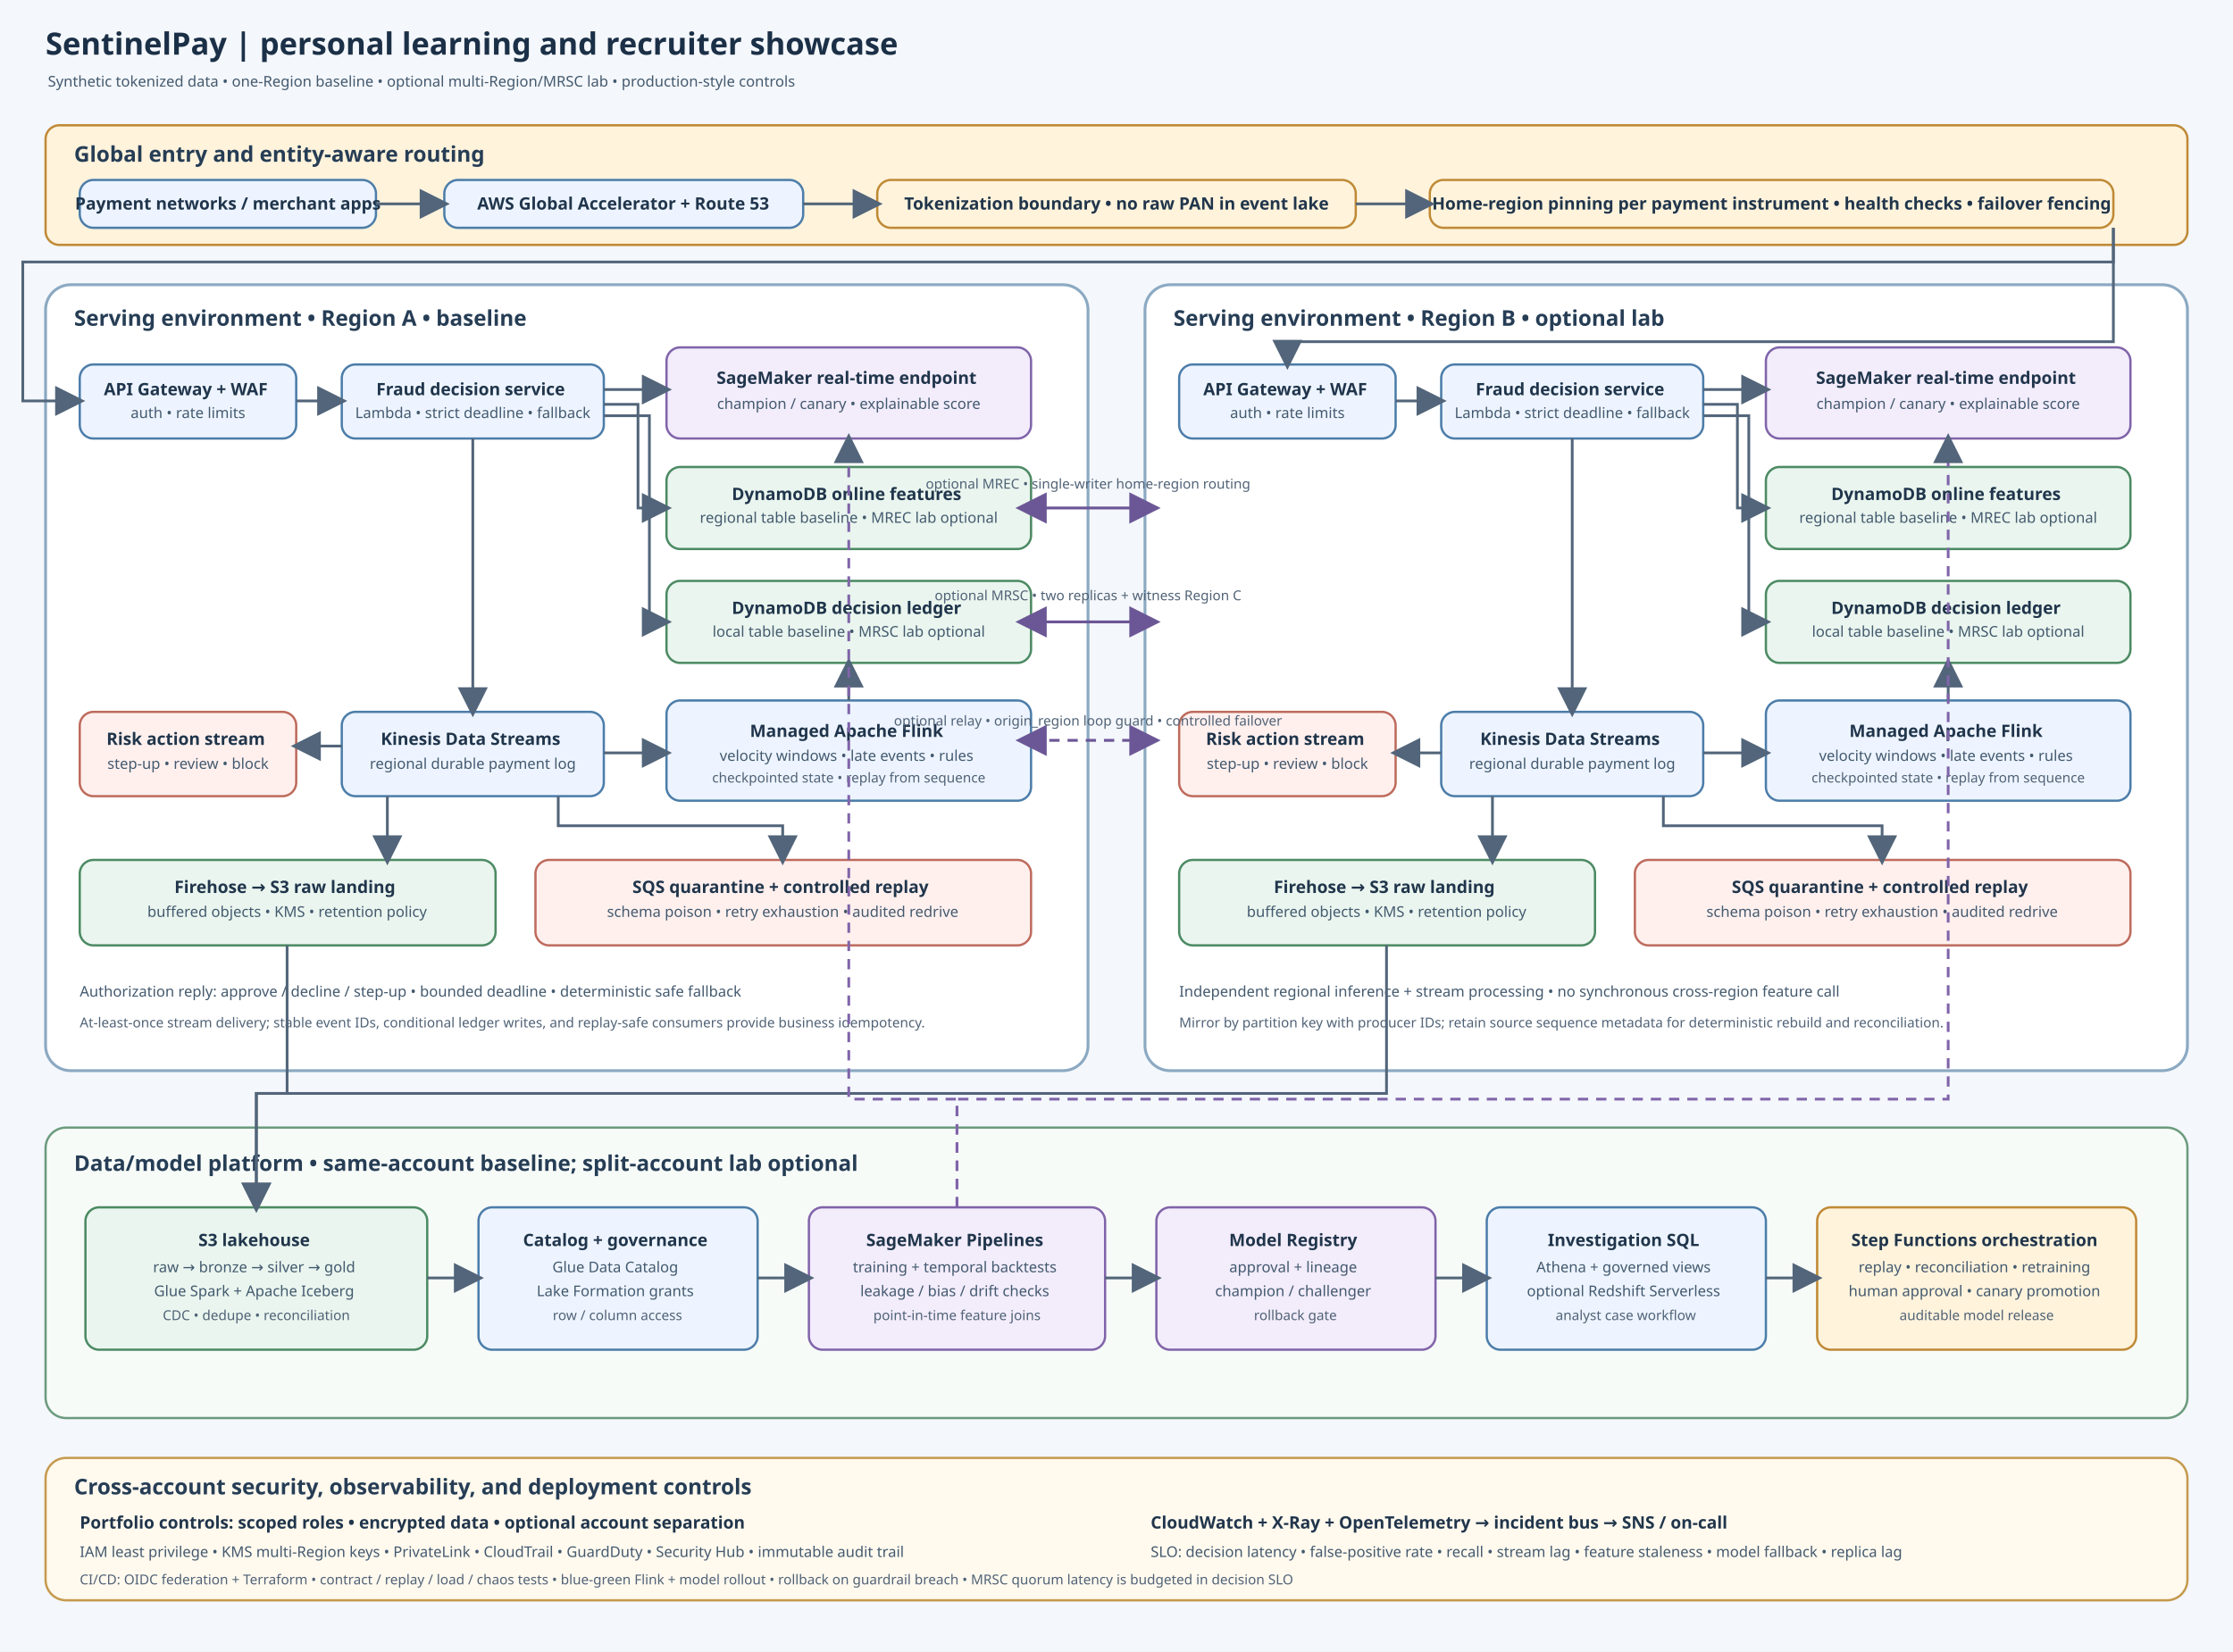
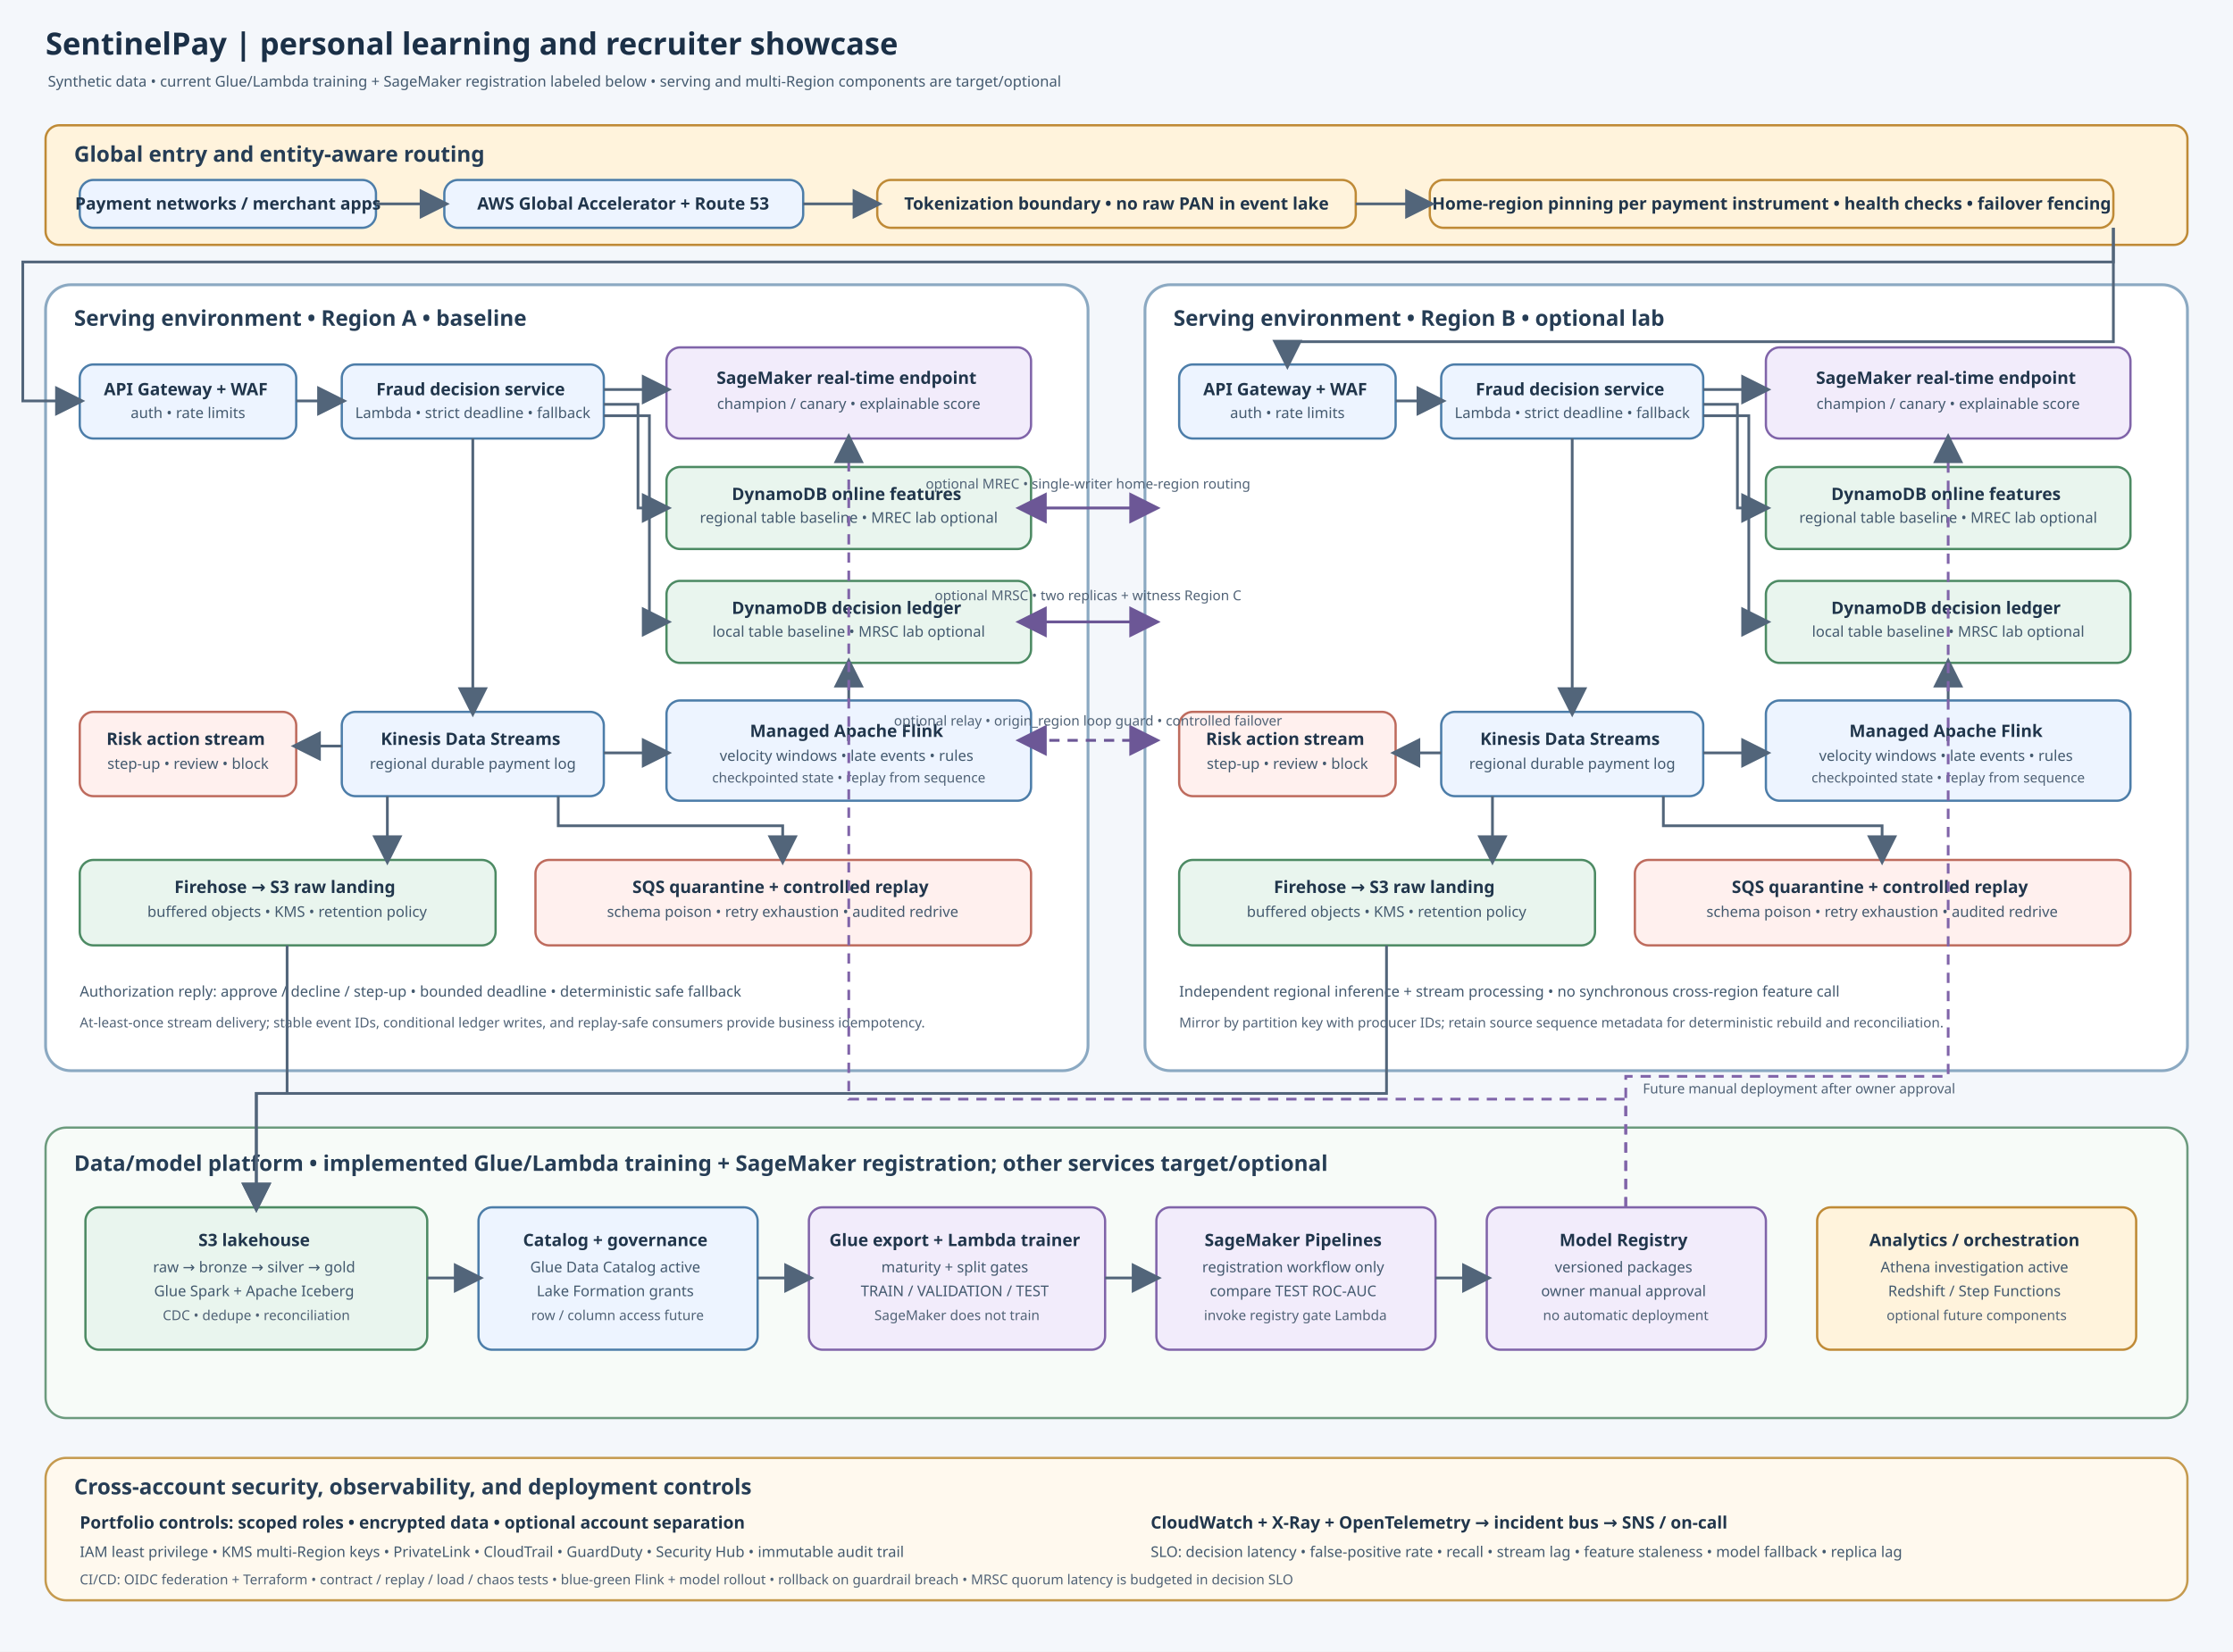
<svg xmlns="http://www.w3.org/2000/svg" width="1960" height="1450" viewBox="0 0 1960 1450" role="img" aria-labelledby="title desc">
  <defs>
    <marker id="arrow" markerWidth="11" markerHeight="11" refX="9" refY="5.5" orient="auto">
      <path d="M0,0 L11,5.5 L0,11 z" fill="#52657a" />
    </marker>
    <marker id="both" markerWidth="11" markerHeight="11" refX="5.5" refY="5.5" orient="auto-start-reverse">
      <path d="M0,0 L11,5.5 L0,11 z" fill="#6c5796" />
    </marker>
    <style>
      .bg{fill:#f4f7fb}.region{fill:#fff;stroke:#8ba9c2;stroke-width:2.5;rx:22}.platform{fill:#fff9ee;stroke:#c59a4e;stroke-width:2;rx:18}.datagroup{fill:#f7fbf8;stroke:#6c9b7e;stroke-width:2;rx:18}.card{fill:#edf4ff;stroke:#4c7da9;stroke-width:2;rx:12}.store{fill:#e9f5ee;stroke:#4c8a63;stroke-width:2;rx:12}.model{fill:#f2ecfb;stroke:#8064a9;stroke-width:2;rx:12}.ops{fill:#fff3dc;stroke:#bf8a36;stroke-width:2;rx:12}.danger{fill:#fff0ee;stroke:#be6b5d;stroke-width:2;rx:12}.h1{font:700 27px sans-serif;fill:#1b3047}.h2{font:700 19px sans-serif;fill:#263d55}.label{font:600 15px sans-serif;fill:#20354b}.small{font:13px sans-serif;fill:#43596e}.tiny{font:12px sans-serif;fill:#506276}.line{stroke:#52657a;stroke-width:2.4;fill:none;marker-end:url(#arrow)}.lineBoth{stroke:#6c5796;stroke-width:2.5;fill:none;marker-start:url(#both);marker-end:url(#both)}.dash{stroke-dasharray:9 7}.purple{stroke:#8064a9}.green{stroke:#4c8a63}
    </style>
  </defs>
  <rect class="bg" width="1960" height="1450" />
  <text x="40" y="48" class="h1">SentinelPay | personal learning and recruiter showcase</text>
-   <text x="42" y="76" class="small">Synthetic tokenized data • one-Region baseline • optional multi-Region/MRSC lab • production-style controls</text>
+   <text x="42" y="76" class="small">Synthetic data • current Glue/Lambda training + SageMaker registration labeled below • serving and multi-Region components are target/optional</text>
  <rect x="40" y="110" width="1880" height="105" class="ops" />
  <text x="65" y="142" class="h2">Global entry and entity-aware routing</text>
  <rect x="70" y="158" width="260" height="42" class="card" />
  <text x="200" y="184" text-anchor="middle" class="label">Payment networks / merchant apps</text>
  <rect x="390" y="158" width="315" height="42" class="card" />
  <text x="547" y="184" text-anchor="middle" class="label">AWS Global Accelerator + Route 53</text>
  <rect x="770" y="158" width="420" height="42" class="ops" />
  <text x="980" y="184" text-anchor="middle" class="label">Tokenization boundary • no raw PAN in event lake</text>
  <rect x="1255" y="158" width="600" height="42" class="ops" />
  <text x="1555" y="184" text-anchor="middle" class="label">Home-region pinning per payment instrument • health checks • failover fencing</text>
  <path d="M330 179 H390" class="line" />
  <path d="M705 179 H770" class="line" />
  <path d="M1190 179 H1255" class="line" />
  <rect x="40" y="250" width="915" height="690" class="region" />
  <text x="65" y="286" class="h2">Serving environment • Region A • baseline</text>
  <rect x="70" y="320" width="190" height="65" class="card" />
  <text x="165" y="347" text-anchor="middle" class="label">
    <tspan x="165">API Gateway + WAF</tspan>
    <tspan x="165" dy="20" class="small">auth • rate limits</tspan>
  </text>
  <rect x="300" y="320" width="230" height="65" class="card" />
  <text x="415" y="347" text-anchor="middle" class="label">
    <tspan x="415">Fraud decision service</tspan>
    <tspan x="415" dy="20" class="small">Lambda • strict deadline • fallback</tspan>
  </text>
  <rect x="585" y="305" width="320" height="80" class="model" />
  <text x="745" y="337" text-anchor="middle" class="label">
    <tspan x="745">SageMaker real-time endpoint</tspan>
    <tspan x="745" dy="22" class="small">champion / canary • explainable score</tspan>
  </text>
  <rect x="585" y="410" width="320" height="72" class="store" />
  <text x="745" y="439" text-anchor="middle" class="label">
    <tspan x="745">DynamoDB online features</tspan>
    <tspan x="745" dy="20" class="small">regional table baseline • MREC lab optional</tspan>
  </text>
  <rect x="585" y="510" width="320" height="72" class="store" />
  <text x="745" y="539" text-anchor="middle" class="label">
    <tspan x="745">DynamoDB decision ledger</tspan>
    <tspan x="745" dy="20" class="small">local table baseline • MRSC lab optional</tspan>
  </text>
  <path d="M260 352 H300" class="line" />
  <path d="M530 342 H585" class="line" />
  <path d="M530 355 H560 V446 H585" class="line" />
  <path d="M530 365 H570 V546 H585" class="line" />
  <rect x="300" y="625" width="230" height="74" class="card" />
  <text x="415" y="654" text-anchor="middle" class="label">
    <tspan x="415">Kinesis Data Streams</tspan>
    <tspan x="415" dy="21" class="small">regional durable payment log</tspan>
  </text>
  <rect x="70" y="625" width="190" height="74" class="danger" />
  <text x="165" y="654" text-anchor="middle" class="label">
    <tspan x="165">Risk action stream</tspan>
    <tspan x="165" dy="21" class="small">step-up • review • block</tspan>
  </text>
  <rect x="585" y="615" width="320" height="88" class="card" />
  <text x="745" y="647" text-anchor="middle" class="label">
    <tspan x="745">Managed Apache Flink</tspan>
    <tspan x="745" dy="21" class="small">velocity windows • late events • rules</tspan>
    <tspan x="745" dy="19" class="tiny">checkpointed state • replay from sequence</tspan>
  </text>
  <path d="M415 385 V625" class="line" />
  <path d="M300 655 H260" class="line" />
  <path d="M530 661 H585" class="line" />
  <path d="M745 615 V582" class="line" />
  <rect x="70" y="755" width="365" height="75" class="store" />
  <text x="252" y="784" text-anchor="middle" class="label">
    <tspan x="252">Firehose → S3 raw landing</tspan>
    <tspan x="252" dy="21" class="small">buffered objects • KMS • retention policy</tspan>
  </text>
  <rect x="470" y="755" width="435" height="75" class="danger" />
  <text x="687" y="784" text-anchor="middle" class="label">
    <tspan x="687">SQS quarantine + controlled replay</tspan>
    <tspan x="687" dy="21" class="small">schema poison • retry exhaustion • audited redrive</tspan>
  </text>
  <path d="M340 699 V755" class="line" />
  <path d="M490 699 V725 H687 V755" class="line" />
  <text x="70" y="875" class="small">Authorization reply: approve / decline / step-up • bounded deadline • deterministic safe fallback</text>
  <text x="70" y="902" class="tiny">At-least-once stream delivery; stable event IDs, conditional ledger writes, and replay-safe consumers provide business idempotency.</text>
  <rect x="1005" y="250" width="915" height="690" class="region" />
  <text x="1030" y="286" class="h2">Serving environment • Region B • optional lab</text>
  <rect x="1035" y="320" width="190" height="65" class="card" />
  <text x="1130" y="347" text-anchor="middle" class="label">
    <tspan x="1130">API Gateway + WAF</tspan>
    <tspan x="1130" dy="20" class="small">auth • rate limits</tspan>
  </text>
  <rect x="1265" y="320" width="230" height="65" class="card" />
  <text x="1380" y="347" text-anchor="middle" class="label">
    <tspan x="1380">Fraud decision service</tspan>
    <tspan x="1380" dy="20" class="small">Lambda • strict deadline • fallback</tspan>
  </text>
  <rect x="1550" y="305" width="320" height="80" class="model" />
  <text x="1710" y="337" text-anchor="middle" class="label">
    <tspan x="1710">SageMaker real-time endpoint</tspan>
    <tspan x="1710" dy="22" class="small">champion / canary • explainable score</tspan>
  </text>
  <rect x="1550" y="410" width="320" height="72" class="store" />
  <text x="1710" y="439" text-anchor="middle" class="label">
    <tspan x="1710">DynamoDB online features</tspan>
    <tspan x="1710" dy="20" class="small">regional table baseline • MREC lab optional</tspan>
  </text>
  <rect x="1550" y="510" width="320" height="72" class="store" />
  <text x="1710" y="539" text-anchor="middle" class="label">
    <tspan x="1710">DynamoDB decision ledger</tspan>
    <tspan x="1710" dy="20" class="small">local table baseline • MRSC lab optional</tspan>
  </text>
  <path d="M1225 352 H1265" class="line" />
  <path d="M1495 342 H1550" class="line" />
  <path d="M1495 355 H1525 V446 H1550" class="line" />
  <path d="M1495 365 H1535 V546 H1550" class="line" />
  <rect x="1265" y="625" width="230" height="74" class="card" />
  <text x="1380" y="654" text-anchor="middle" class="label">
    <tspan x="1380">Kinesis Data Streams</tspan>
    <tspan x="1380" dy="21" class="small">regional durable payment log</tspan>
  </text>
  <rect x="1035" y="625" width="190" height="74" class="danger" />
  <text x="1130" y="654" text-anchor="middle" class="label">
    <tspan x="1130">Risk action stream</tspan>
    <tspan x="1130" dy="21" class="small">step-up • review • block</tspan>
  </text>
  <rect x="1550" y="615" width="320" height="88" class="card" />
  <text x="1710" y="647" text-anchor="middle" class="label">
    <tspan x="1710">Managed Apache Flink</tspan>
    <tspan x="1710" dy="21" class="small">velocity windows • late events • rules</tspan>
    <tspan x="1710" dy="19" class="tiny">checkpointed state • replay from sequence</tspan>
  </text>
  <path d="M1380 385 V625" class="line" />
  <path d="M1265 661 H1225" class="line" />
  <path d="M1495 661 H1550" class="line" />
  <path d="M1710 615 V582" class="line" />
  <rect x="1035" y="755" width="365" height="75" class="store" />
  <text x="1217" y="784" text-anchor="middle" class="label">
    <tspan x="1217">Firehose → S3 raw landing</tspan>
    <tspan x="1217" dy="21" class="small">buffered objects • KMS • retention policy</tspan>
  </text>
  <rect x="1435" y="755" width="435" height="75" class="danger" />
  <text x="1652" y="784" text-anchor="middle" class="label">
    <tspan x="1652">SQS quarantine + controlled replay</tspan>
    <tspan x="1652" dy="21" class="small">schema poison • retry exhaustion • audited redrive</tspan>
  </text>
  <path d="M1310 699 V755" class="line" />
  <path d="M1460 699 V725 H1652 V755" class="line" />
  <text x="1035" y="875" class="small">Independent regional inference + stream processing • no synchronous cross-region feature call</text>
  <text x="1035" y="902" class="tiny">Mirror by partition key with producer IDs; retain source sequence metadata for deterministic rebuild and reconciliation.</text>
  <path d="M1855 200 V230 H20 V352 H70" class="line" />
  <path d="M1855 200 V300 H1130 V320" class="line" />
  <path d="M905 446 H1005" class="lineBoth" />
  <text x="955" y="429" text-anchor="middle" class="tiny">optional MREC • single-writer home-region routing</text>
  <path d="M905 546 H1005" class="lineBoth" />
  <text x="955" y="527" text-anchor="middle" class="tiny">optional MRSC • two replicas + witness Region C</text>
  <path d="M905 650 H1005" class="lineBoth dash" />
  <text x="955" y="637" text-anchor="middle" class="tiny">optional relay • origin_region loop guard • controlled failover</text>
  <rect x="40" y="990" width="1880" height="255" class="datagroup" />
-   <text x="65" y="1028" class="h2">Data/model platform • same-account baseline; split-account lab optional</text>
+   <text x="65" y="1028" class="h2">Data/model platform • implemented Glue/Lambda training + SageMaker registration; other services target/optional</text>
  <rect x="75" y="1060" width="300" height="125" class="store" />
  <text x="225" y="1094" text-anchor="middle" class="label">
    <tspan x="225">S3 lakehouse</tspan>
    <tspan x="225" dy="23" class="small">raw → bronze → silver → gold</tspan>
    <tspan x="225" dy="21" class="small">Glue Spark + Apache Iceberg</tspan>
    <tspan x="225" dy="21" class="tiny">CDC • dedupe • reconciliation</tspan>
  </text>
  <rect x="420" y="1060" width="245" height="125" class="card" />
  <text x="542" y="1094" text-anchor="middle" class="label">
    <tspan x="542">Catalog + governance</tspan>
-     <tspan x="542" dy="23" class="small">Glue Data Catalog</tspan>
+     <tspan x="542" dy="23" class="small">Glue Data Catalog active</tspan>
    <tspan x="542" dy="21" class="small">Lake Formation grants</tspan>
-     <tspan x="542" dy="21" class="tiny">row / column access</tspan>
+     <tspan x="542" dy="21" class="tiny">row / column access future</tspan>
  </text>
  <rect x="710" y="1060" width="260" height="125" class="model" />
  <text x="840" y="1094" text-anchor="middle" class="label">
-     <tspan x="840">SageMaker Pipelines</tspan>
-     <tspan x="840" dy="23" class="small">training + temporal backtests</tspan>
-     <tspan x="840" dy="21" class="small">leakage / bias / drift checks</tspan>
-     <tspan x="840" dy="21" class="tiny">point-in-time feature joins</tspan>
+     <tspan x="840">Glue export + Lambda trainer</tspan>
+     <tspan x="840" dy="23" class="small">maturity + split gates</tspan>
+     <tspan x="840" dy="21" class="small">TRAIN / VALIDATION / TEST</tspan>
+     <tspan x="840" dy="21" class="tiny">SageMaker does not train</tspan>
  </text>
  <rect x="1015" y="1060" width="245" height="125" class="model" />
  <text x="1137" y="1094" text-anchor="middle" class="label">
-     <tspan x="1137">Model Registry</tspan>
-     <tspan x="1137" dy="23" class="small">approval + lineage</tspan>
-     <tspan x="1137" dy="21" class="small">champion / challenger</tspan>
-     <tspan x="1137" dy="21" class="tiny">rollback gate</tspan>
-   </text>
-   <rect x="1305" y="1060" width="245" height="125" class="card" />
+     <tspan x="1137">SageMaker Pipelines</tspan>
+     <tspan x="1137" dy="23" class="small">registration workflow only</tspan>
+     <tspan x="1137" dy="21" class="small">compare TEST ROC-AUC</tspan>
+     <tspan x="1137" dy="21" class="tiny">invoke registry gate Lambda</tspan>
+   </text>
+   <rect x="1305" y="1060" width="245" height="125" class="model" />
  <text x="1427" y="1094" text-anchor="middle" class="label">
-     <tspan x="1427">Investigation SQL</tspan>
-     <tspan x="1427" dy="23" class="small">Athena + governed views</tspan>
-     <tspan x="1427" dy="21" class="small">optional Redshift Serverless</tspan>
-     <tspan x="1427" dy="21" class="tiny">analyst case workflow</tspan>
+     <tspan x="1427">Model Registry</tspan>
+     <tspan x="1427" dy="23" class="small">versioned packages</tspan>
+     <tspan x="1427" dy="21" class="small">owner manual approval</tspan>
+     <tspan x="1427" dy="21" class="tiny">no automatic deployment</tspan>
  </text>
  <rect x="1595" y="1060" width="280" height="125" class="ops" />
  <text x="1735" y="1094" text-anchor="middle" class="label">
-     <tspan x="1735">Step Functions orchestration</tspan>
-     <tspan x="1735" dy="23" class="small">replay • reconciliation • retraining</tspan>
-     <tspan x="1735" dy="21" class="small">human approval • canary promotion</tspan>
-     <tspan x="1735" dy="21" class="tiny">auditable model release</tspan>
+     <tspan x="1735">Analytics / orchestration</tspan>
+     <tspan x="1735" dy="23" class="small">Athena investigation active</tspan>
+     <tspan x="1735" dy="21" class="small">Redshift / Step Functions</tspan>
+     <tspan x="1735" dy="21" class="tiny">optional future components</tspan>
  </text>
  <path d="M375 1122 H420" class="line" />
  <path d="M665 1122 H710" class="line" />
  <path d="M970 1122 H1015" class="line" />
  <path d="M1260 1122 H1305" class="line" />
-   <path d="M1550 1122 H1595" class="line" />
  <path d="M252 830 V960 H225 V1060" class="line" />
  <path d="M1217 830 V960 H225 V1060" class="line" />
-   <path d="M840 1060 V965 H745 V385" class="line dash purple" />
-   <path d="M840 1060 V965 H1710 V385" class="line dash purple" />
+   <path d="M1427 1060 V965 H745 V385" class="line dash purple" />
+   <path d="M1427 1060 V945 H1710 V385" class="line dash purple" />
+   <text x="1442" y="960" class="tiny">Future manual deployment after owner approval</text>
  <rect x="40" y="1280" width="1880" height="125" class="platform" />
  <text x="65" y="1312" class="h2">Cross-account security, observability, and deployment controls</text>
  <text x="70" y="1342" class="label">Portfolio controls: scoped roles • encrypted data • optional account separation</text>
  <text x="70" y="1367" class="small">IAM least privilege • KMS multi-Region keys • PrivateLink • CloudTrail • GuardDuty • Security Hub • immutable audit trail</text>
  <text x="1010" y="1342" class="label">CloudWatch + X-Ray + OpenTelemetry → incident bus → SNS / on-call</text>
  <text x="1010" y="1367" class="small">SLO: decision latency • false-positive rate • recall • stream lag • feature staleness • model fallback • replica lag</text>
  <text x="70" y="1391" class="tiny">CI/CD: OIDC federation + Terraform • contract / replay / load / chaos tests • blue-green Flink + model rollout • rollback on guardrail breach • MRSC quorum latency is budgeted in decision SLO</text>
</svg>
